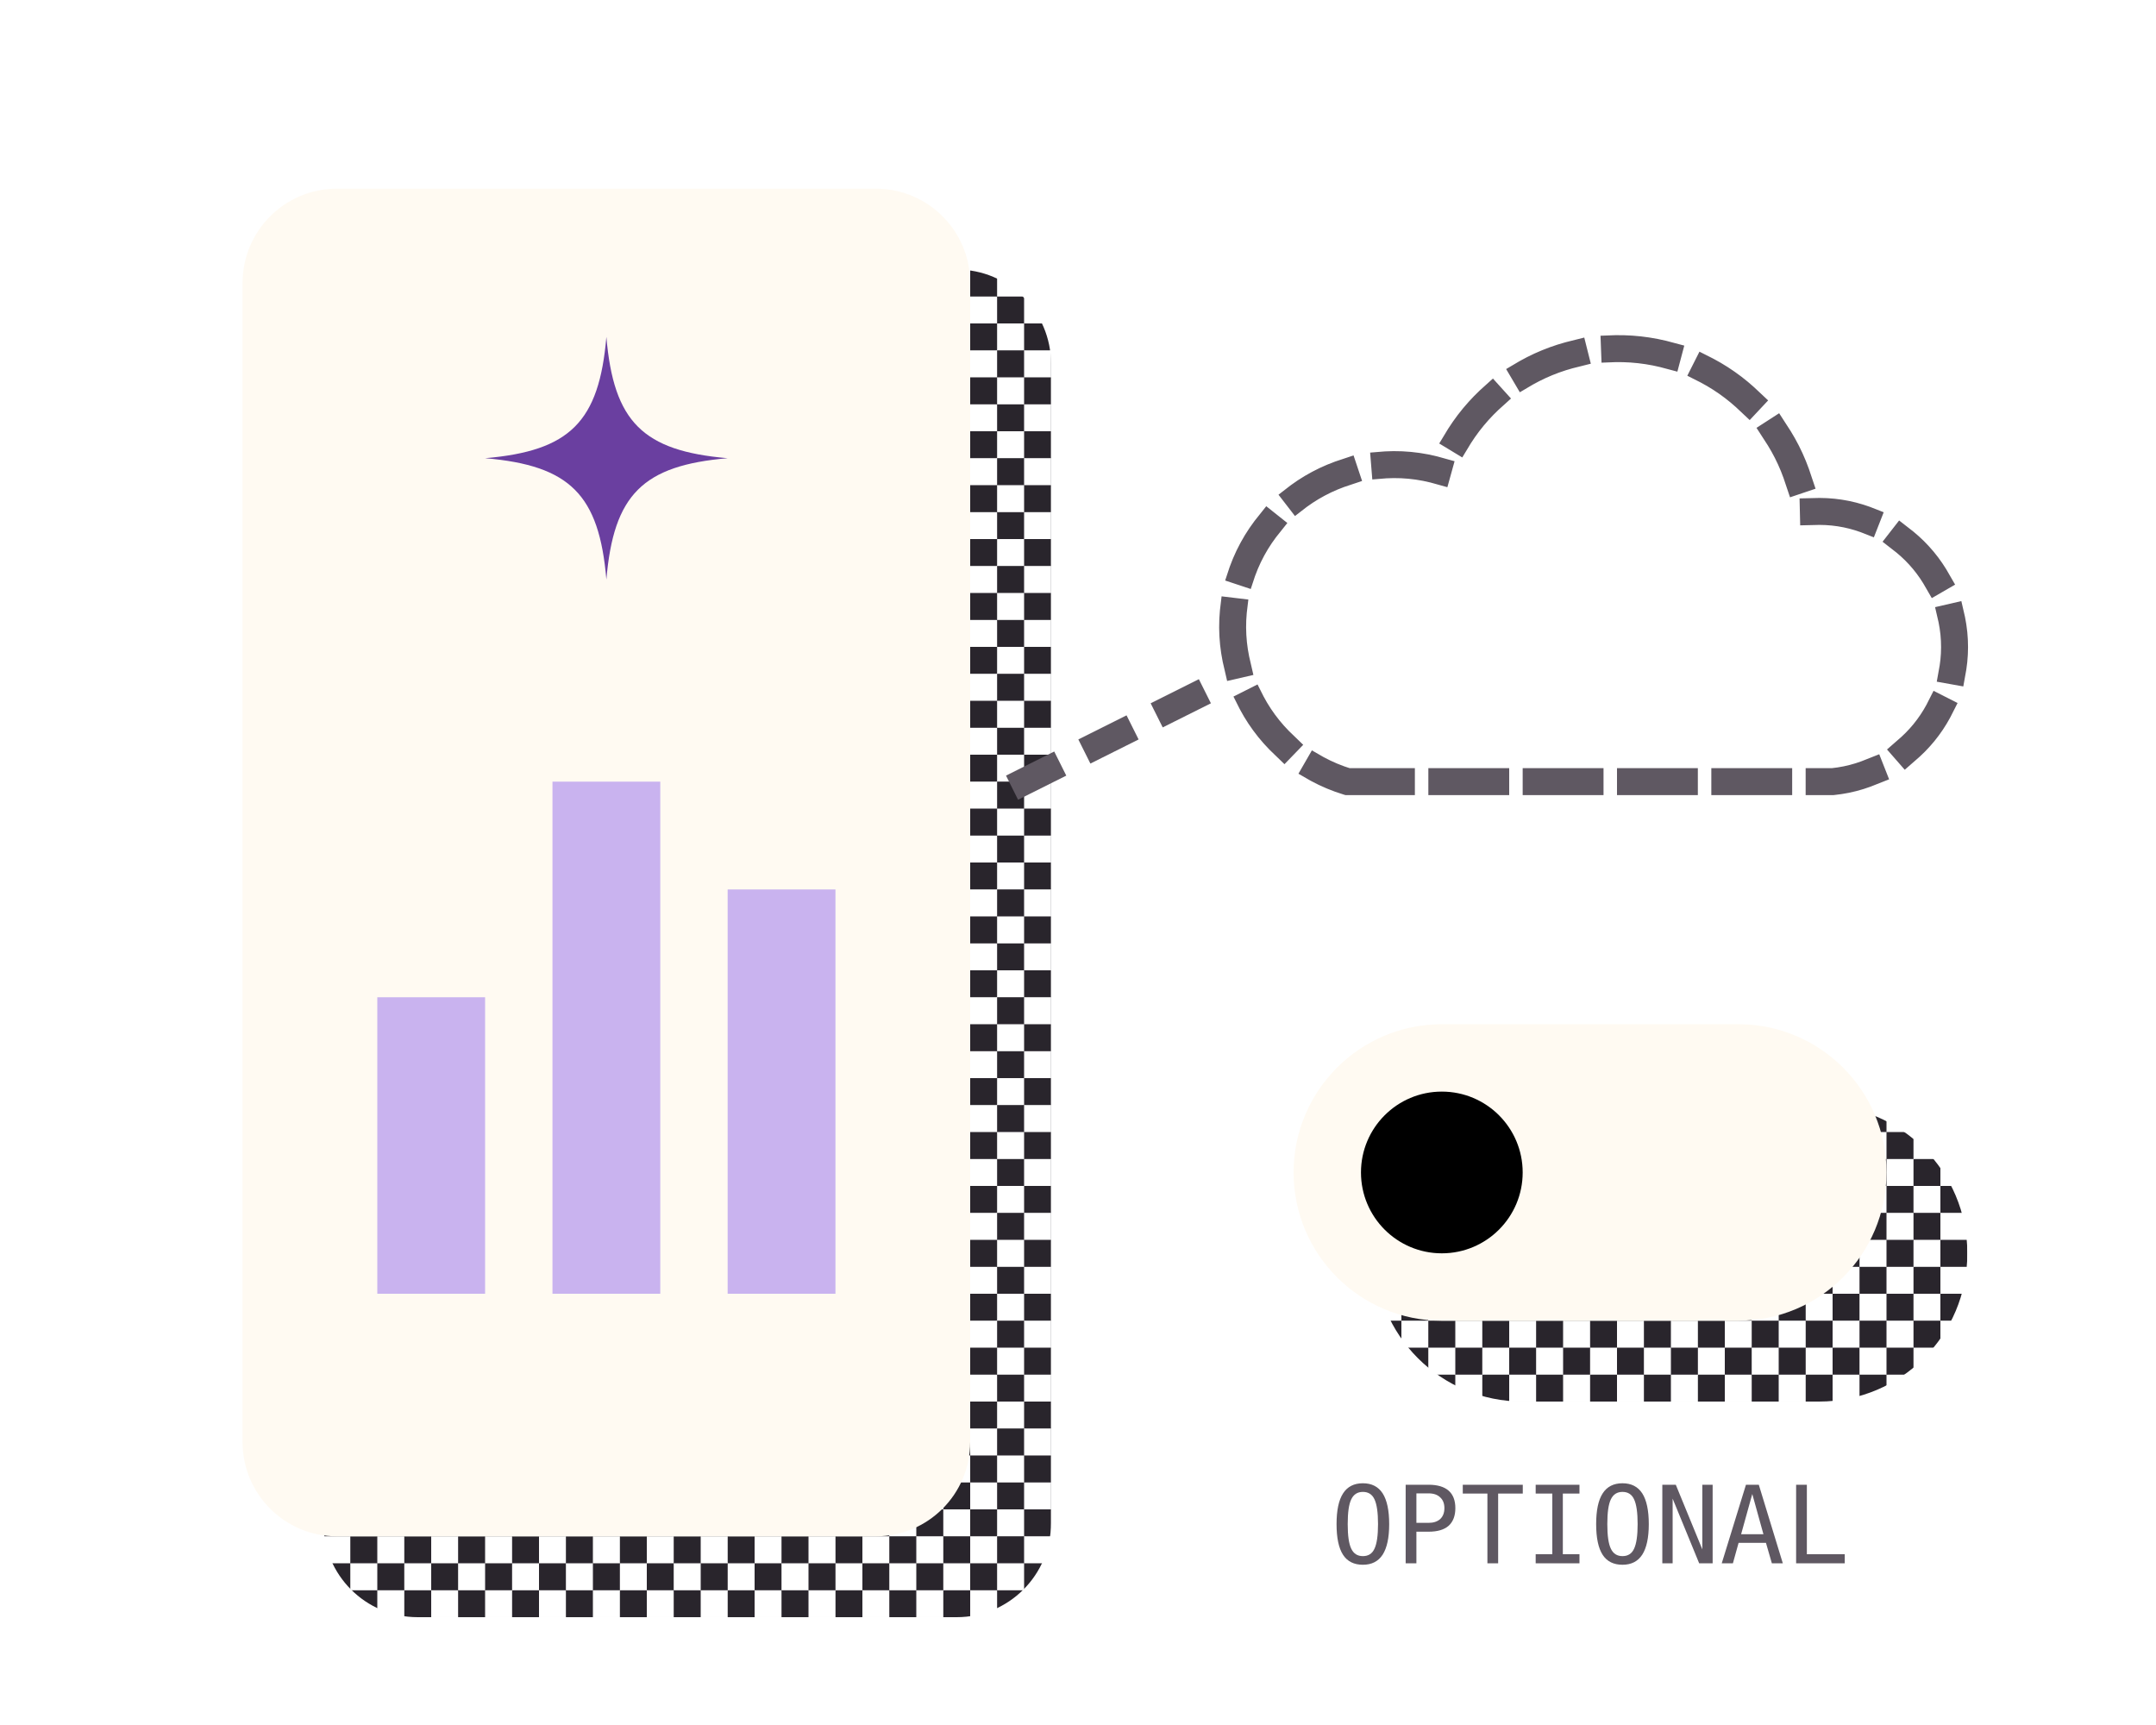
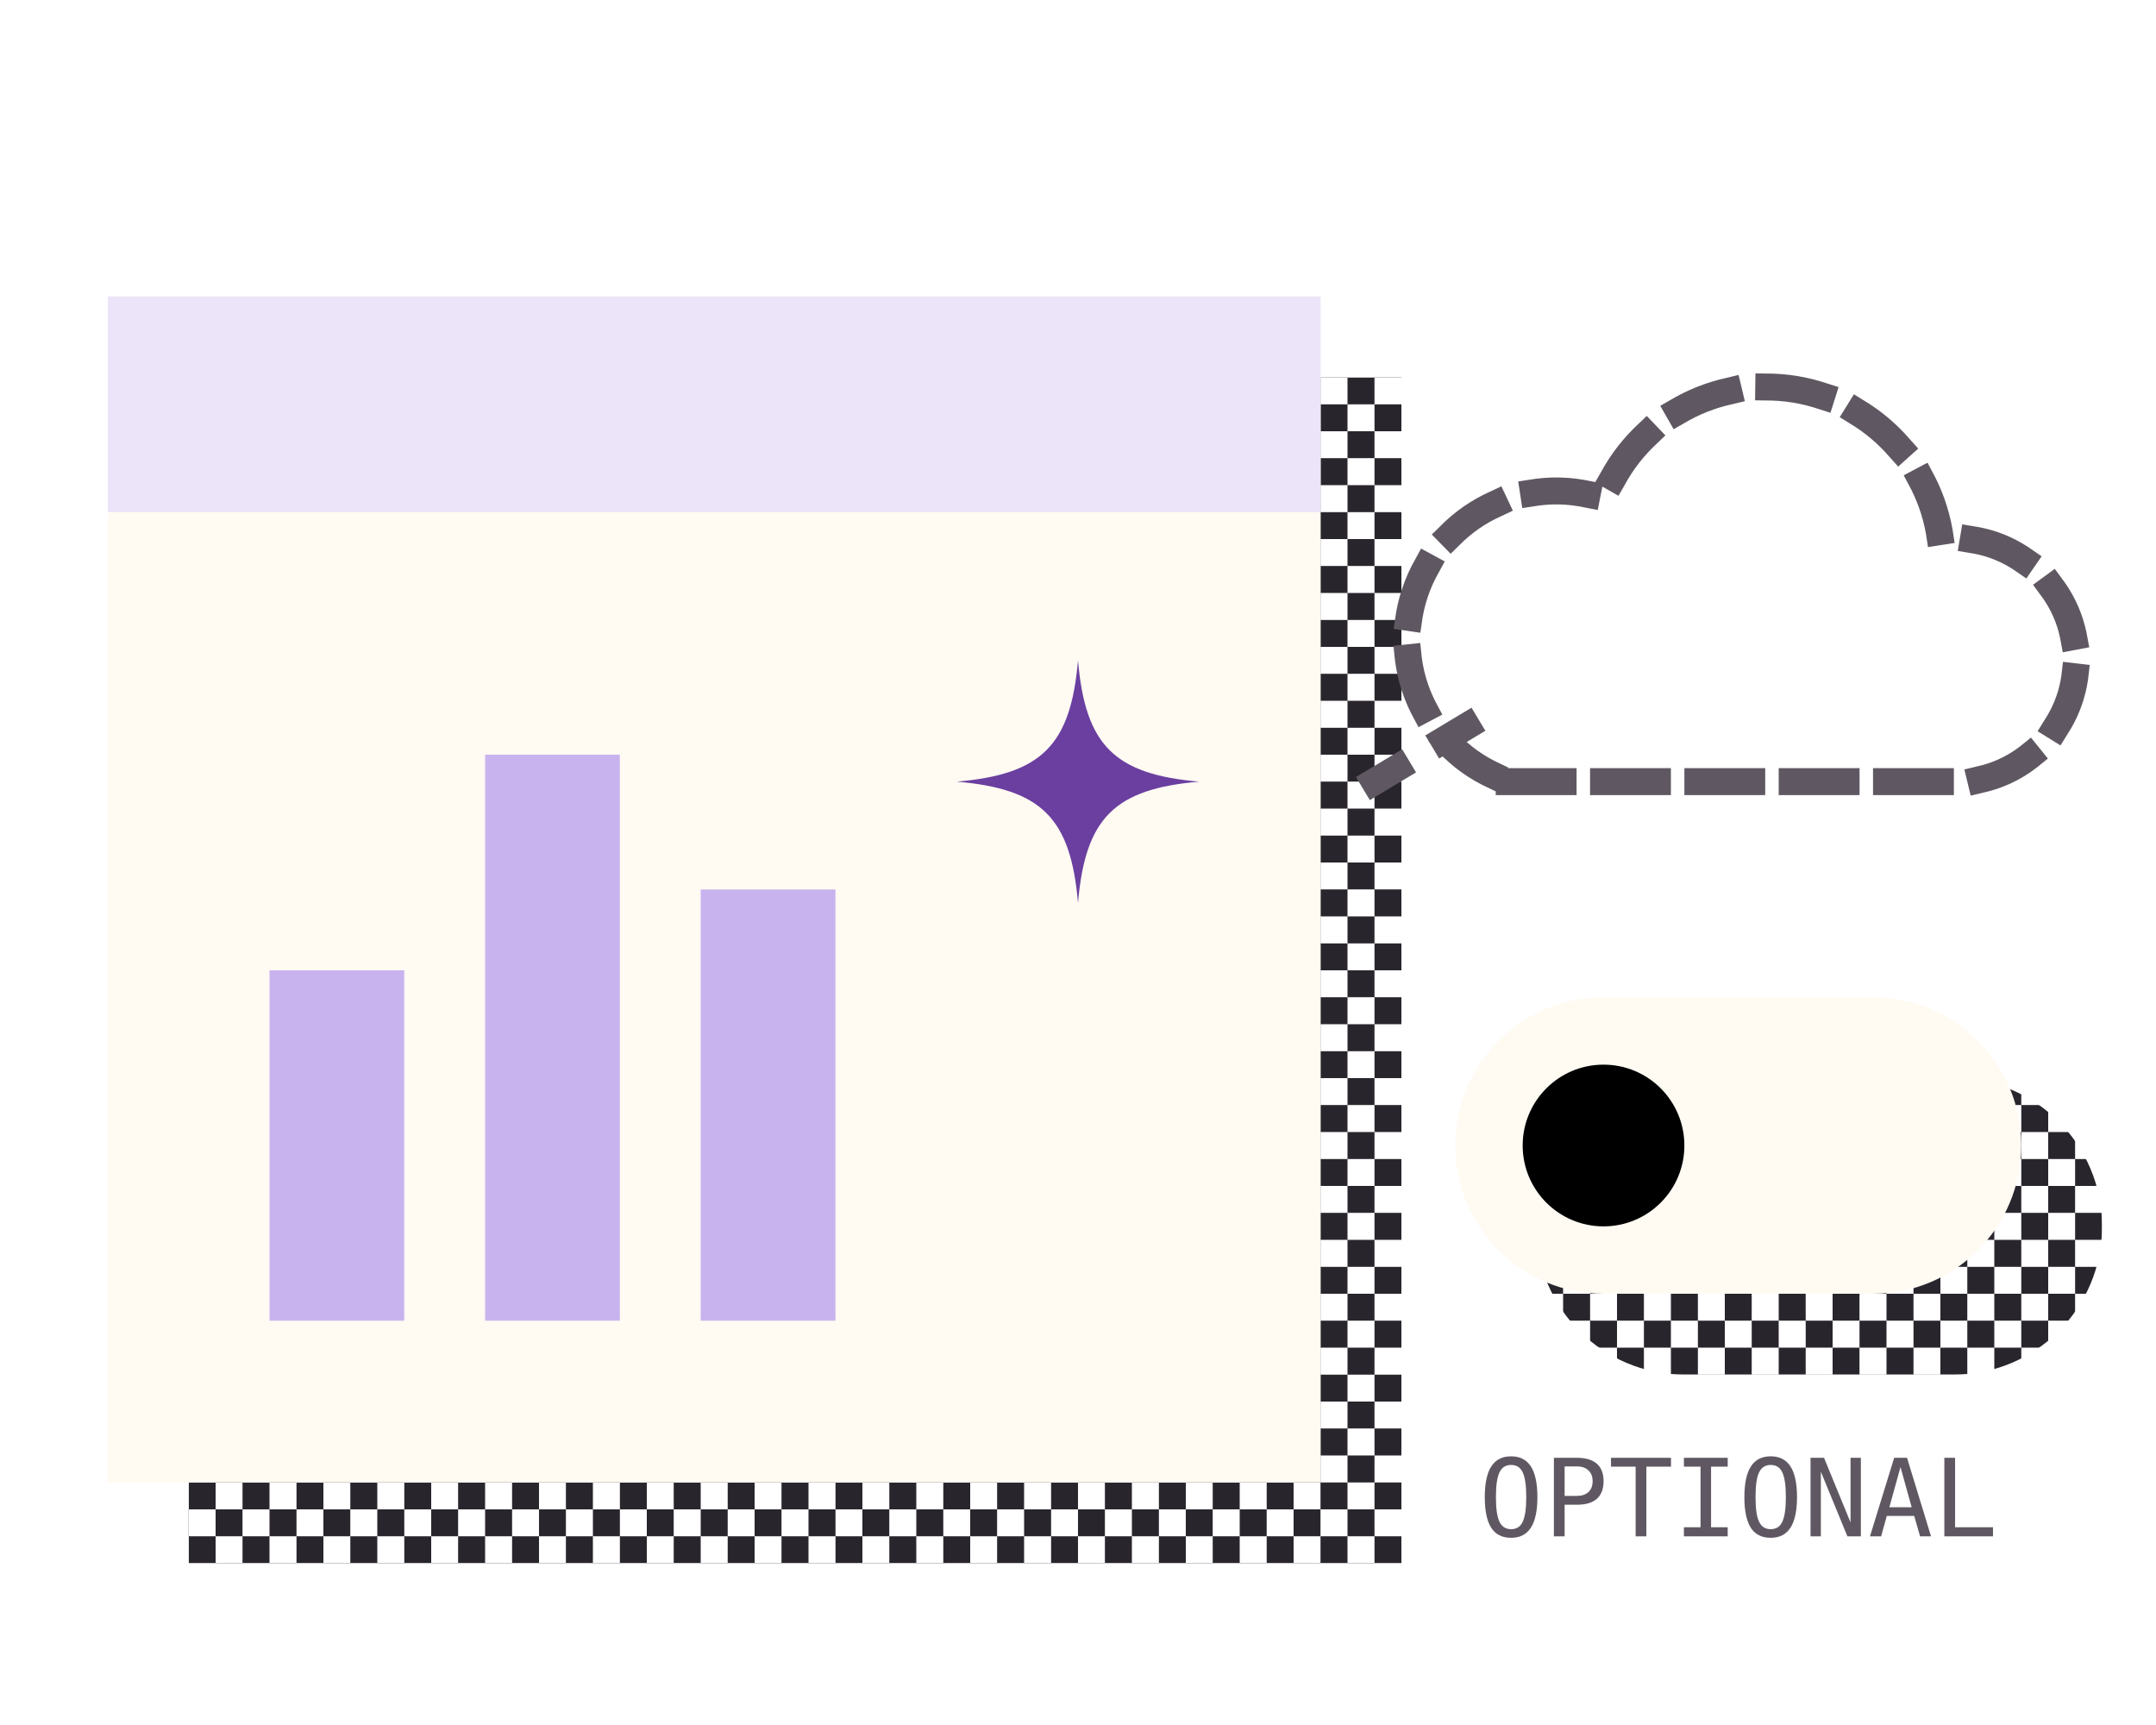
<svg xmlns="http://www.w3.org/2000/svg" width="160" height="128" viewBox="0 0 160 128" role="img" aria-label="offline">
  <defs>
    <pattern id="d-offline" width="4" height="4" patternUnits="userSpaceOnUse">
      <rect width="2" height="2" style="fill:var(--shade, #29252c)" />
      <rect x="2" y="2" width="2" height="2" style="fill:var(--shade, #29252c)" />
    </pattern>
  </defs>
  <g transform="translate(6 6)" style="fill:url(#d-offline)">
-     <rect x="18" y="14" width="54" height="100" rx="7" />
+     <rect x="8" y="22" width="90" height="88" />
  </g>
-   <rect x="18" y="14" width="54" height="100" rx="7" style="fill:var(--surface, #fffaf2);stroke:var(--line, var(--ink, #29252c))" stroke-width="2" />
-   <path d="M38 106H52" style="fill:none;stroke:var(--line, var(--ink, #29252c))" stroke-width="2" stroke-linecap="square" stroke-linejoin="miter" />
-   <rect x="28" y="74" width="8" height="22" rx="0" style="fill:var(--accent, #c9b3ef);stroke:var(--line, var(--ink, #29252c))" stroke-width="2" />
-   <rect x="41" y="58" width="8" height="38" rx="0" style="fill:var(--accent, #c9b3ef);stroke:var(--line, var(--ink, #29252c))" stroke-width="2" />
-   <rect x="54" y="66" width="8" height="30" rx="0" style="fill:var(--accent, #c9b3ef);stroke:var(--line, var(--ink, #29252c))" stroke-width="2" />
-   <path d="M26 96H64" style="fill:none;stroke:var(--line, var(--ink, #29252c))" stroke-width="2" stroke-linecap="square" stroke-linejoin="miter" />
-   <path d="M45 25C45.54 31.3 47.7 33.46 54 34C47.7 34.54 45.54 36.7 45 43C44.46 36.7 42.3 34.54 36 34C42.3 33.46 44.46 31.3 45 25Z" style="fill:var(--accent-strong, #6a3fa0)" />
-   <path d="M76 58L92 50" style="fill:none;stroke:var(--ink-muted, #5f5862)" stroke-width="2" stroke-linecap="square" stroke-linejoin="miter" stroke-dasharray="2 4" />
-   <path d="M100 58H136A10 10 0 0 0 134 38A14 14 0 0 0 107 35A11 11 0 0 0 100 58Z" style="fill:none;stroke:var(--ink-muted, #5f5862)" stroke-width="2" stroke-linecap="square" stroke-linejoin="miter" stroke-dasharray="4 3" />
+   <rect x="8" y="22" width="90" height="88" rx="0" style="fill:var(--surface, #fffaf2);stroke:var(--line, var(--ink, #29252c))" stroke-width="2" />
+   <rect x="8" y="22" width="90" height="16" rx="0" style="fill:var(--accent-soft, #ece4f9);stroke:var(--line, var(--ink, #29252c))" stroke-width="2" />
+   <circle cx="88" cy="30" r="2.5" style="fill:none;stroke:var(--line, var(--ink, #29252c))" stroke-width="2" />
+   <circle cx="79" cy="30" r="2.5" style="fill:none;stroke:var(--line, var(--ink, #29252c))" stroke-width="2" />
+   <rect x="20" y="72" width="10" height="26" rx="0" style="fill:var(--accent, #c9b3ef);stroke:var(--line, var(--ink, #29252c))" stroke-width="2" />
+   <rect x="36" y="56" width="10" height="42" rx="0" style="fill:var(--accent, #c9b3ef);stroke:var(--line, var(--ink, #29252c))" stroke-width="2" />
+   <rect x="52" y="66" width="10" height="32" rx="0" style="fill:var(--accent, #c9b3ef);stroke:var(--line, var(--ink, #29252c))" stroke-width="2" />
+   <path d="M16 98H90" style="fill:none;stroke:var(--line, var(--ink, #29252c))" stroke-width="2" stroke-linecap="square" stroke-linejoin="miter" />
+   <path d="M80 49C80.54 55.3 82.7 57.46 89 58C82.7 58.54 80.54 60.7 80 67C79.46 60.7 77.3 58.54 71 58C77.3 57.46 79.46 55.3 80 49Z" style="fill:var(--accent-strong, #6a3fa0)" />
+   <path d="M102 58L112 52" style="fill:none;stroke:var(--ink-muted, #5f5862)" stroke-width="2" stroke-linecap="square" stroke-linejoin="miter" stroke-dasharray="2 4" />
+   <path d="M112 58H146A9 9 0 0 0 144 40A13 13 0 0 0 119 37A10 10 0 0 0 112 58Z" style="fill:none;stroke:var(--ink-muted, #5f5862)" stroke-width="2" stroke-linecap="square" stroke-linejoin="miter" stroke-dasharray="4 3" />
  <g transform="translate(6 6)" style="fill:url(#d-offline)">
-     <rect x="96" y="76" width="44" height="22" rx="11" />
+     <rect x="108" y="74" width="42" height="22" rx="11" />
  </g>
-   <rect x="96" y="76" width="44" height="22" rx="11" style="fill:var(--surface, #fffaf2);stroke:var(--line, var(--ink, #29252c))" stroke-width="2" />
-   <circle cx="107" cy="87" r="6" style="fill:var(--line, var(--ink, #29252c))" />
-   <text x="118" y="116" text-anchor="middle" font-family="DM Mono, monospace" font-size="8" font-weight="500" style="fill:var(--ink-muted, #5f5862)">OPTIONAL</text>
+   <rect x="108" y="74" width="42" height="22" rx="11" style="fill:var(--surface, #fffaf2);stroke:var(--line, var(--ink, #29252c))" stroke-width="2" />
+   <circle cx="119" cy="85" r="6" style="fill:var(--line, var(--ink, #29252c))" />
+   <text x="129" y="114" text-anchor="middle" font-family="DM Mono, monospace" font-size="8" font-weight="500" style="fill:var(--ink-muted, #5f5862)">OPTIONAL</text>
</svg>
